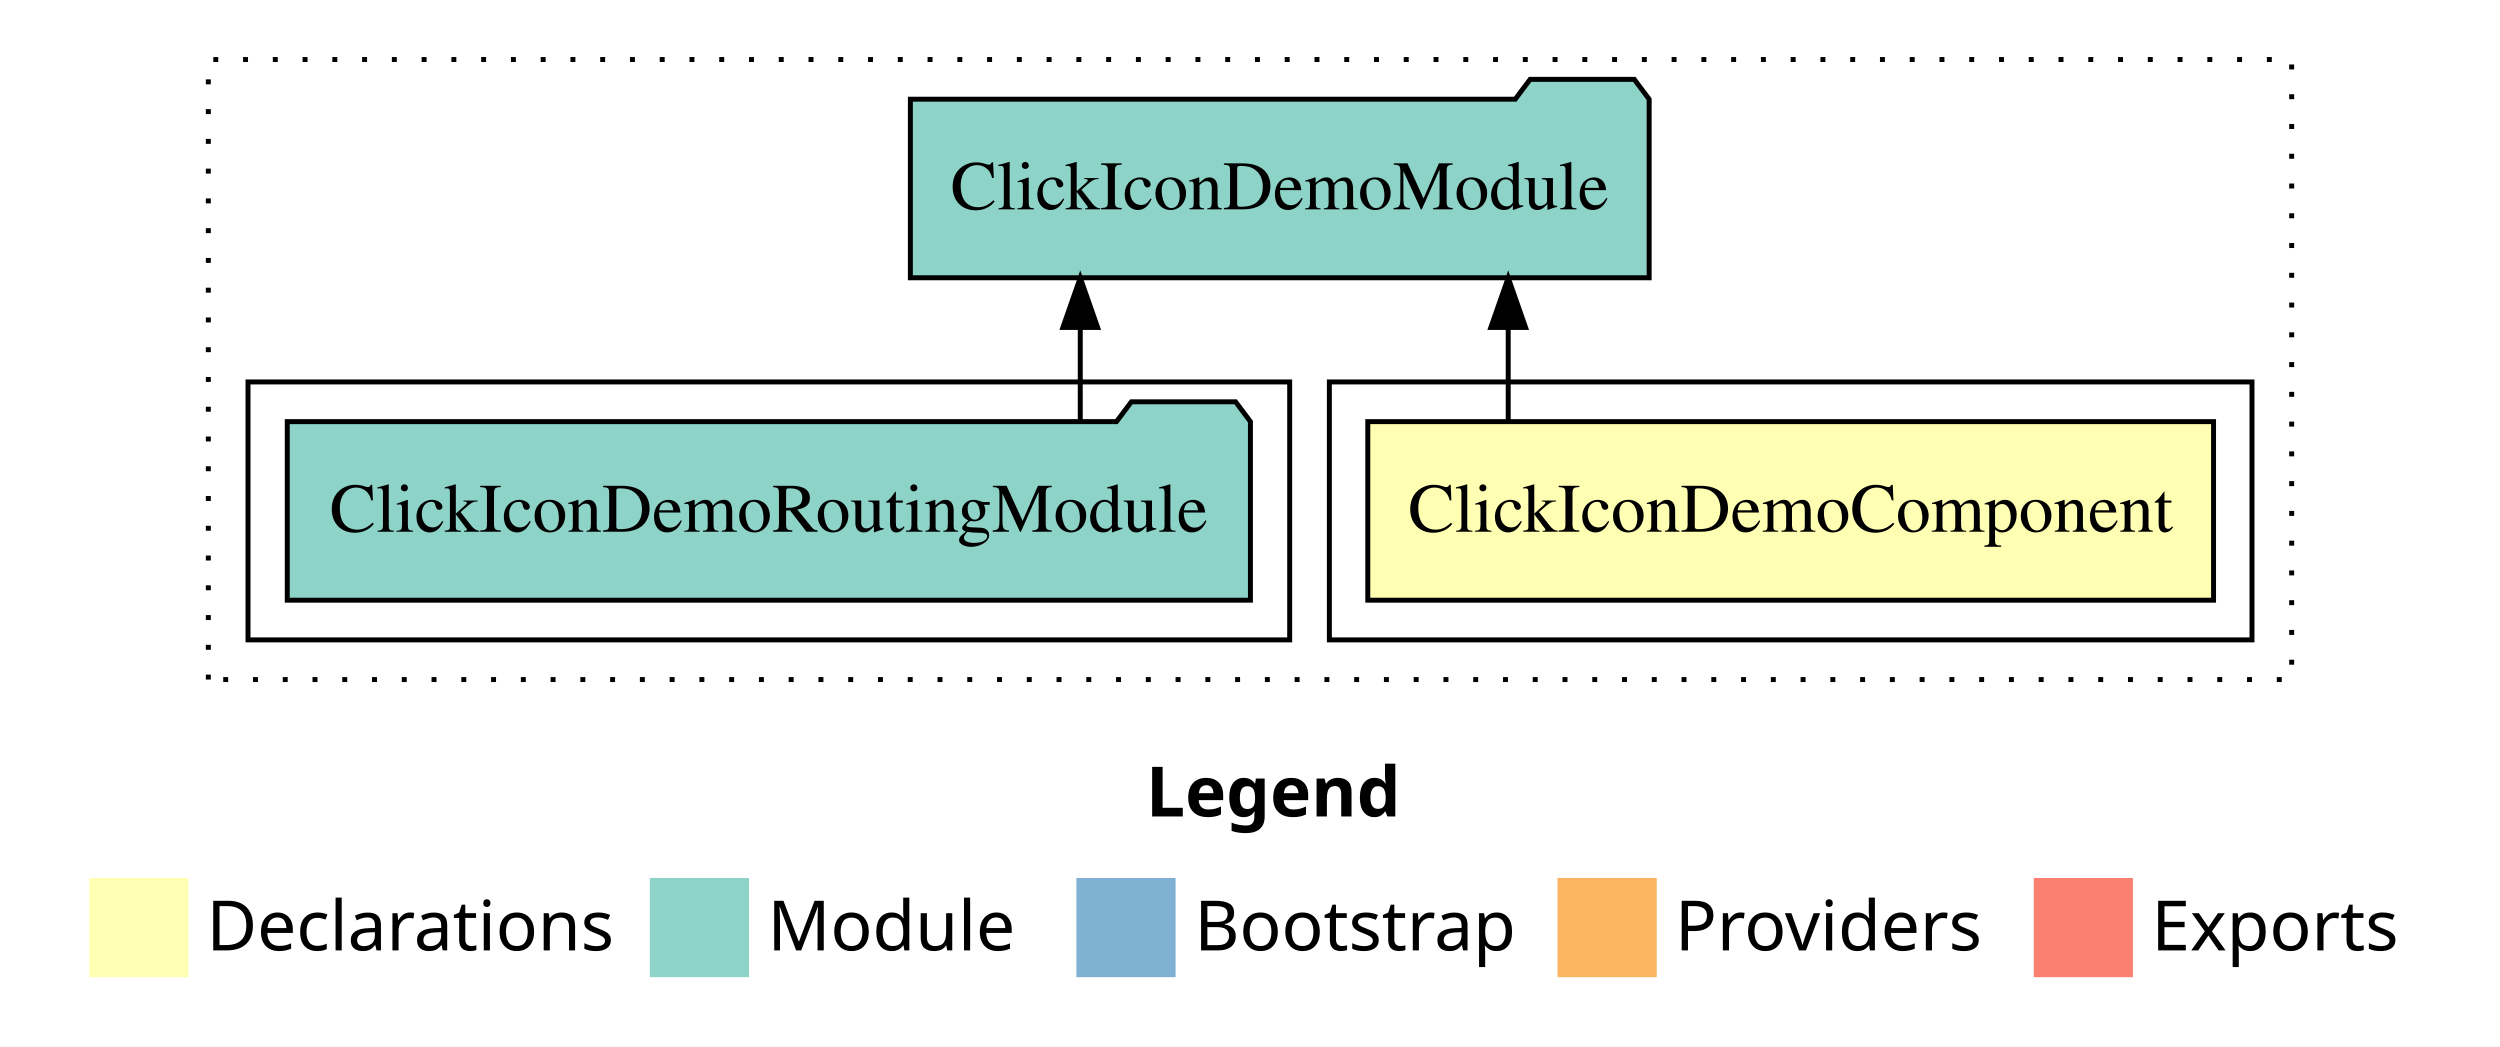
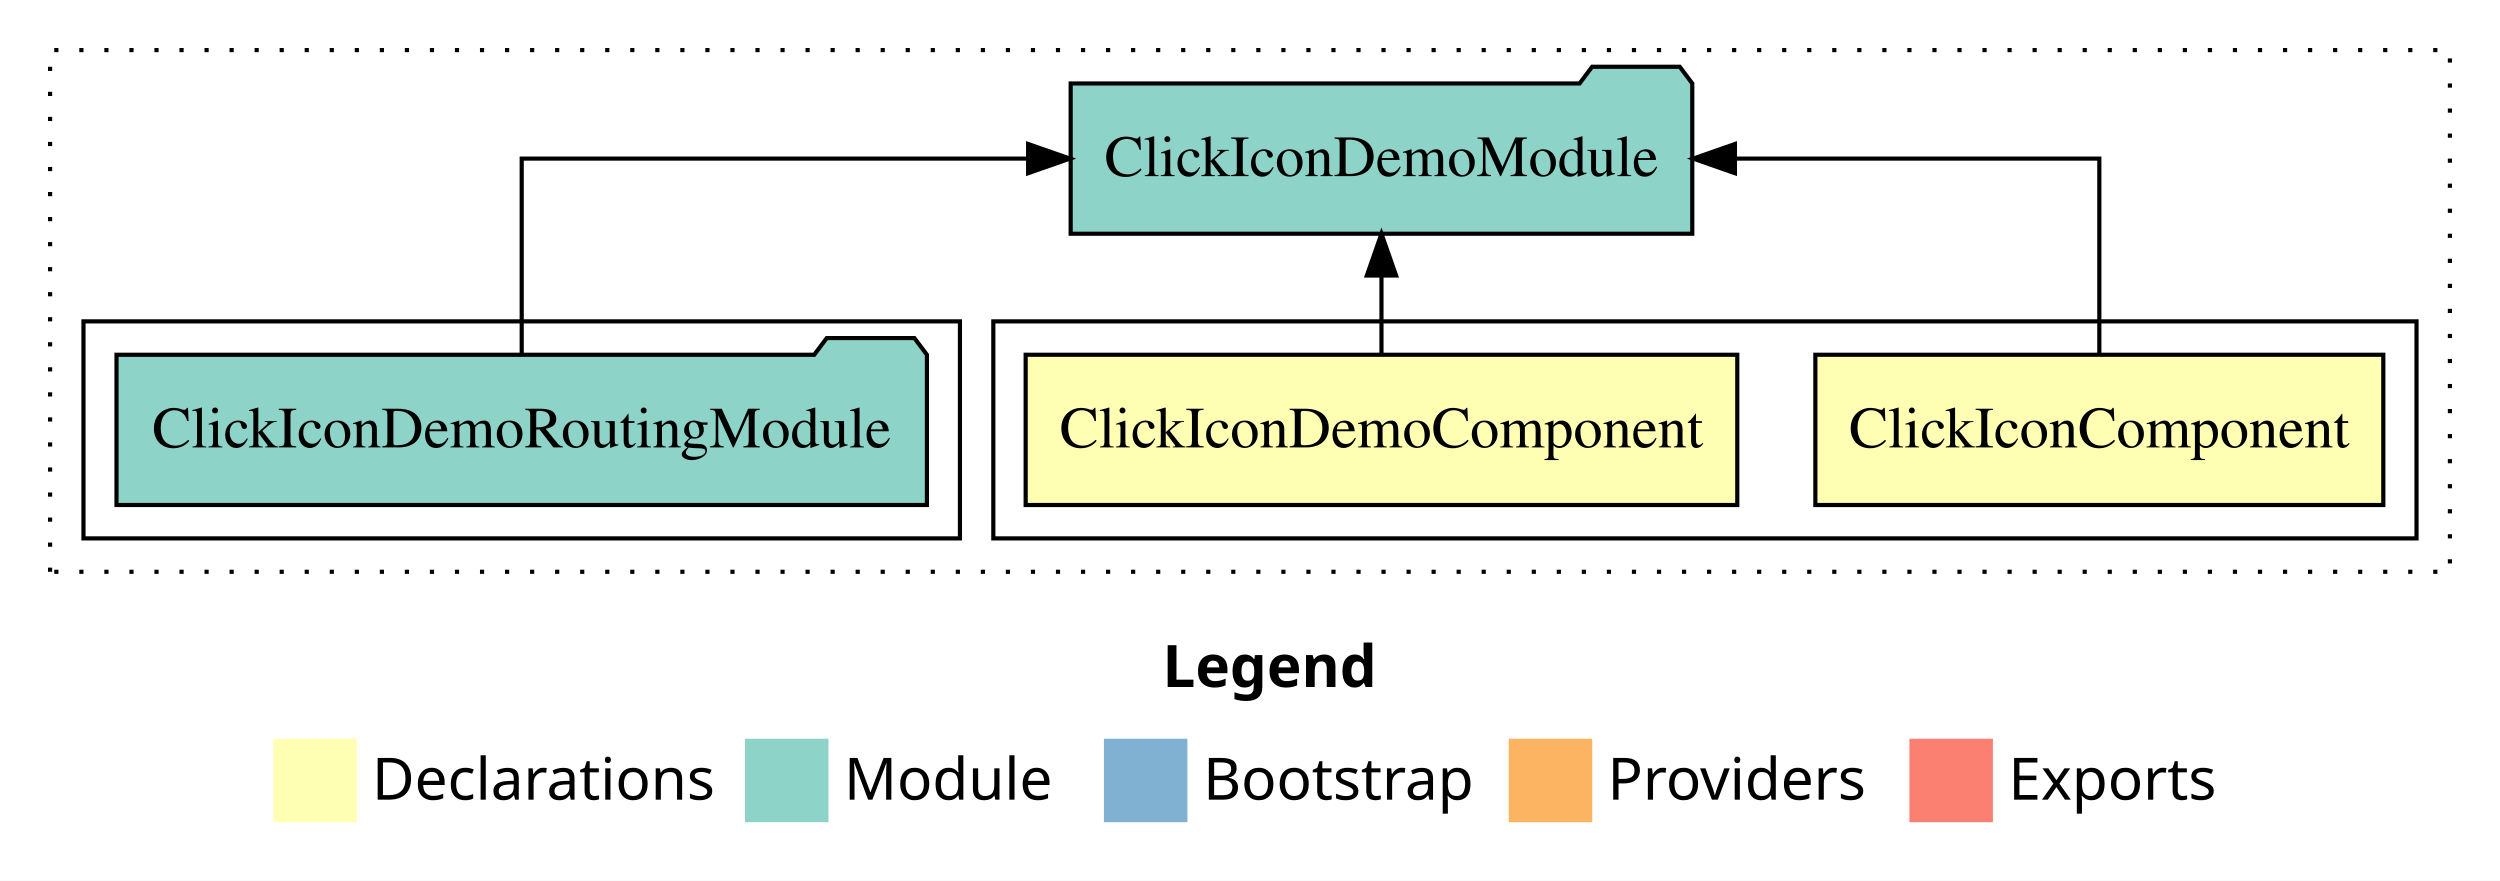
- <svg xmlns="http://www.w3.org/2000/svg" width="504pt" height="211pt" viewBox="0.00 0.00 504.00 211.00">
+ <svg xmlns="http://www.w3.org/2000/svg" width="599pt" height="211pt" viewBox="0.00 0.00 599.00 211.00">
  <g id="graph0" class="graph" transform="scale(1 1) rotate(0) translate(4 207)">
-     <polygon fill="#ffffff" stroke="transparent" points="-4,4 -4,-207 500,-207 500,4 -4,4" />
-     <text text-anchor="start" x="227.009" y="-42.4" font-family="sans-serif" font-weight="bold" font-size="14.00" fill="#000000">Legend</text>
-     <polygon fill="#ffffb3" stroke="transparent" points="14,-10 14,-30 34,-30 34,-10 14,-10" />
-     <text text-anchor="start" x="37.629" y="-15.4" font-family="sans-serif" font-size="14.00" fill="#000000">  Declarations</text>
-     <polygon fill="#8dd3c7" stroke="transparent" points="127,-10 127,-30 147,-30 147,-10 127,-10" />
-     <text text-anchor="start" x="150.725" y="-15.4" font-family="sans-serif" font-size="14.00" fill="#000000">  Module</text>
-     <polygon fill="#80b1d3" stroke="transparent" points="213,-10 213,-30 233,-30 233,-10 213,-10" />
-     <text text-anchor="start" x="236.781" y="-15.4" font-family="sans-serif" font-size="14.00" fill="#000000">  Bootstrap</text>
-     <polygon fill="#fdb462" stroke="transparent" points="310,-10 310,-30 330,-30 330,-10 310,-10" />
-     <text text-anchor="start" x="333.673" y="-15.4" font-family="sans-serif" font-size="14.00" fill="#000000">  Providers</text>
-     <polygon fill="#fb8072" stroke="transparent" points="406,-10 406,-30 426,-30 426,-10 406,-10" />
-     <text text-anchor="start" x="429.726" y="-15.4" font-family="sans-serif" font-size="14.00" fill="#000000">  Exports</text>
+     <polygon fill="#ffffff" stroke="transparent" points="-4,4 -4,-207 595,-207 595,4 -4,4" />
+     <text text-anchor="start" x="274.509" y="-42.4" font-family="sans-serif" font-weight="bold" font-size="14.00" fill="#000000">Legend</text>
+     <polygon fill="#ffffb3" stroke="transparent" points="61.5,-10 61.5,-30 81.5,-30 81.5,-10 61.5,-10" />
+     <text text-anchor="start" x="85.129" y="-15.4" font-family="sans-serif" font-size="14.00" fill="#000000">  Declarations</text>
+     <polygon fill="#8dd3c7" stroke="transparent" points="174.5,-10 174.5,-30 194.5,-30 194.5,-10 174.5,-10" />
+     <text text-anchor="start" x="198.225" y="-15.4" font-family="sans-serif" font-size="14.00" fill="#000000">  Module</text>
+     <polygon fill="#80b1d3" stroke="transparent" points="260.5,-10 260.5,-30 280.5,-30 280.5,-10 260.5,-10" />
+     <text text-anchor="start" x="284.281" y="-15.4" font-family="sans-serif" font-size="14.00" fill="#000000">  Bootstrap</text>
+     <polygon fill="#fdb462" stroke="transparent" points="357.5,-10 357.5,-30 377.5,-30 377.5,-10 357.5,-10" />
+     <text text-anchor="start" x="381.173" y="-15.4" font-family="sans-serif" font-size="14.00" fill="#000000">  Providers</text>
+     <polygon fill="#fb8072" stroke="transparent" points="453.5,-10 453.5,-30 473.5,-30 473.5,-10 453.5,-10" />
+     <text text-anchor="start" x="477.226" y="-15.4" font-family="sans-serif" font-size="14.00" fill="#000000">  Exports</text>
    <g id="clust1" class="cluster">
-       <polygon fill="none" stroke="#000000" stroke-dasharray="1,5" points="38,-70 38,-195 458,-195 458,-70 38,-70" />
+       <polygon fill="none" stroke="#000000" stroke-dasharray="1,5" points="8,-70 8,-195 583,-195 583,-70 8,-70" />
    </g>
    <g id="clust2" class="cluster">
-       <polygon fill="none" stroke="#000000" points="264,-78 264,-130 450,-130 450,-78 264,-78" />
+       <polygon fill="none" stroke="#000000" points="234,-78 234,-130 575,-130 575,-78 234,-78" />
    </g>
-     <g id="clust4" class="cluster">
-       <polygon fill="none" stroke="#000000" points="46,-78 46,-130 256,-130 256,-78 46,-78" />
+     <g id="clust5" class="cluster">
+       <polygon fill="none" stroke="#000000" points="16,-78 16,-130 226,-130 226,-78 16,-78" />
    </g>
    <g id="node1" class="node">
-       <polygon fill="#ffffb3" stroke="#000000" points="442.252,-122 271.748,-122 271.748,-86 442.252,-86 442.252,-122" />
-       <text text-anchor="middle" x="357" y="-99.8" font-family="Times,serif" font-size="14.00" fill="#000000">ClickIconDemoComponent</text>
+       <polygon fill="#ffffb3" stroke="#000000" points="567.041,-122 430.959,-122 430.959,-86 567.041,-86 567.041,-122" />
+       <text text-anchor="middle" x="499" y="-99.8" font-family="Times,serif" font-size="14.00" fill="#000000">ClickIconComponent</text>
+     </g>
+     <g id="node3" class="node">
+       <polygon fill="#8dd3c7" stroke="#000000" points="401.469,-187 398.469,-191 377.469,-191 374.469,-187 252.531,-187 252.531,-151 401.469,-151 401.469,-187" />
+       <text text-anchor="middle" x="327" y="-164.8" font-family="Times,serif" font-size="14.00" fill="#000000">ClickIconDemoModule</text>
+     </g>
+     <g id="edge1" class="edge">
+       <path fill="none" stroke="#000000" d="M499,-122.106C499,-141.339 499,-169 499,-169 499,-169 411.691,-169 411.691,-169" />
+       <polygon fill="#000000" stroke="#000000" points="411.691,-165.5 401.691,-169 411.691,-172.5 411.691,-165.5" />
    </g>
    <g id="node2" class="node">
-       <polygon fill="#8dd3c7" stroke="#000000" points="328.469,-187 325.469,-191 304.469,-191 301.469,-187 179.531,-187 179.531,-151 328.469,-151 328.469,-187" />
-       <text text-anchor="middle" x="254" y="-164.8" font-family="Times,serif" font-size="14.00" fill="#000000">ClickIconDemoModule</text>
-     </g>
-     <g id="edge1" class="edge">
-       <path fill="none" stroke="#000000" d="M300.054,-122.106C300.054,-122.106 300.054,-140.991 300.054,-140.991" />
-       <polygon fill="#000000" stroke="#000000" points="296.554,-140.991 300.054,-150.991 303.554,-140.991 296.554,-140.991" />
-     </g>
-     <g id="node3" class="node">
-       <polygon fill="#8dd3c7" stroke="#000000" points="248.087,-122 245.087,-126 224.087,-126 221.087,-122 53.913,-122 53.913,-86 248.087,-86 248.087,-122" />
-       <text text-anchor="middle" x="151" y="-99.8" font-family="Times,serif" font-size="14.00" fill="#000000">ClickIconDemoRoutingModule</text>
+       <polygon fill="#ffffb3" stroke="#000000" points="412.252,-122 241.748,-122 241.748,-86 412.252,-86 412.252,-122" />
+       <text text-anchor="middle" x="327" y="-99.8" font-family="Times,serif" font-size="14.00" fill="#000000">ClickIconDemoComponent</text>
    </g>
    <g id="edge2" class="edge">
-       <path fill="none" stroke="#000000" d="M213.78,-122.106C213.78,-122.106 213.78,-140.991 213.78,-140.991" />
-       <polygon fill="#000000" stroke="#000000" points="210.28,-140.991 213.78,-150.991 217.28,-140.991 210.28,-140.991" />
+       <path fill="none" stroke="#000000" d="M327,-122.106C327,-122.106 327,-140.991 327,-140.991" />
+       <polygon fill="#000000" stroke="#000000" points="323.5,-140.991 327,-150.991 330.5,-140.991 323.5,-140.991" />
+     </g>
+     <g id="node4" class="node">
+       <polygon fill="#8dd3c7" stroke="#000000" points="218.087,-122 215.087,-126 194.087,-126 191.087,-122 23.913,-122 23.913,-86 218.087,-86 218.087,-122" />
+       <text text-anchor="middle" x="121" y="-99.8" font-family="Times,serif" font-size="14.00" fill="#000000">ClickIconDemoRoutingModule</text>
+     </g>
+     <g id="edge3" class="edge">
+       <path fill="none" stroke="#000000" d="M121,-122.106C121,-141.339 121,-169 121,-169 121,-169 242.338,-169 242.338,-169" />
+       <polygon fill="#000000" stroke="#000000" points="242.338,-172.5 252.338,-169 242.338,-165.5 242.338,-172.5" />
    </g>
  </g>
</svg>
